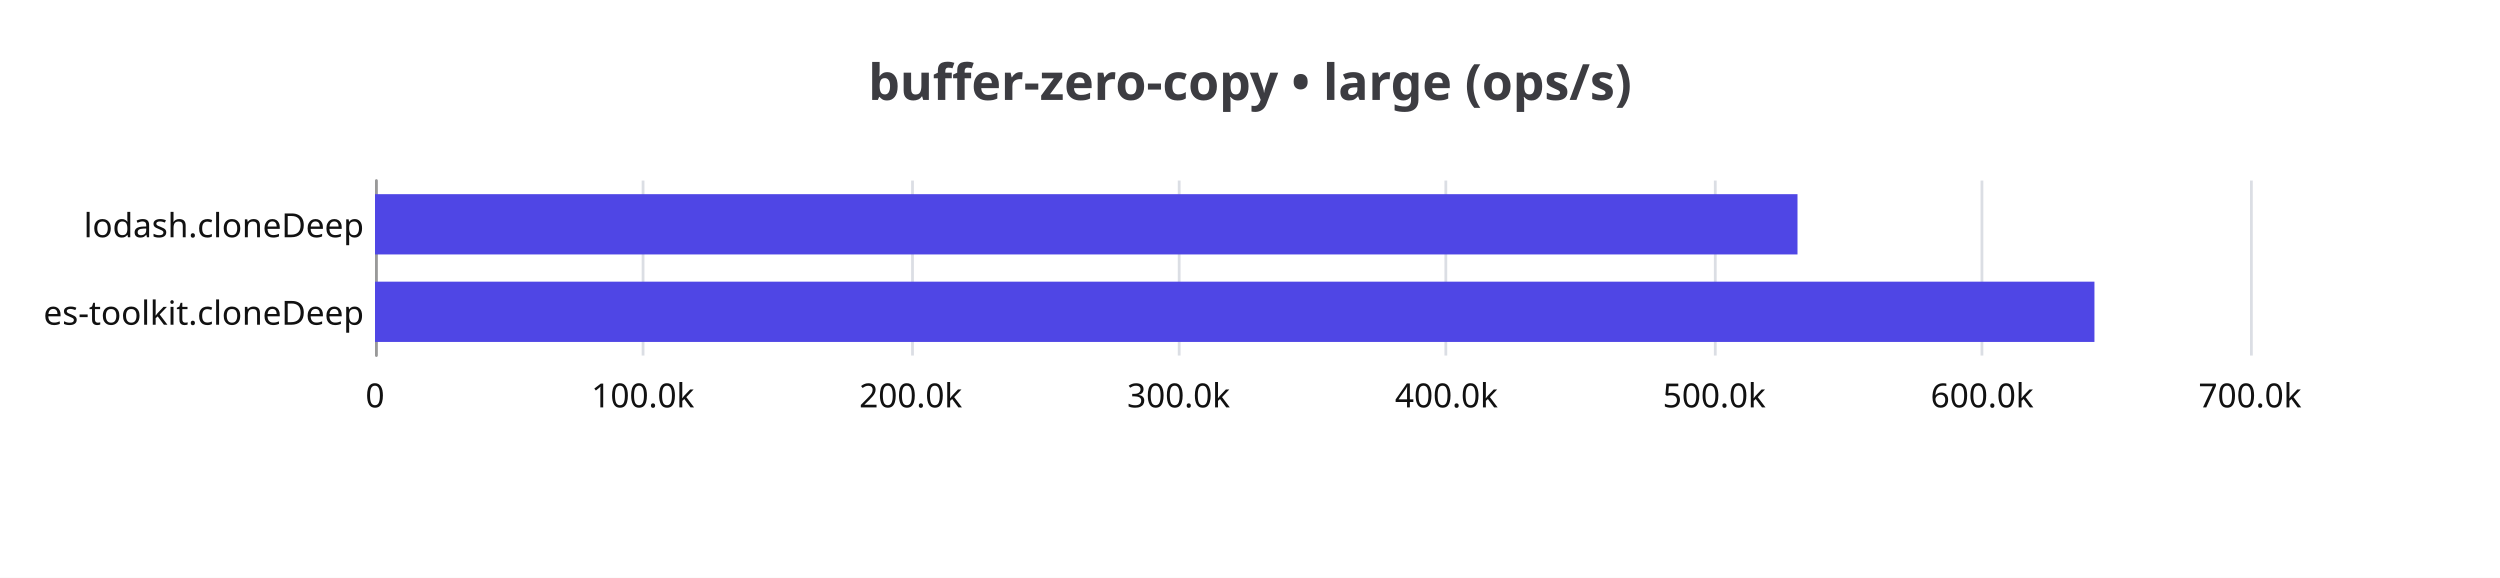
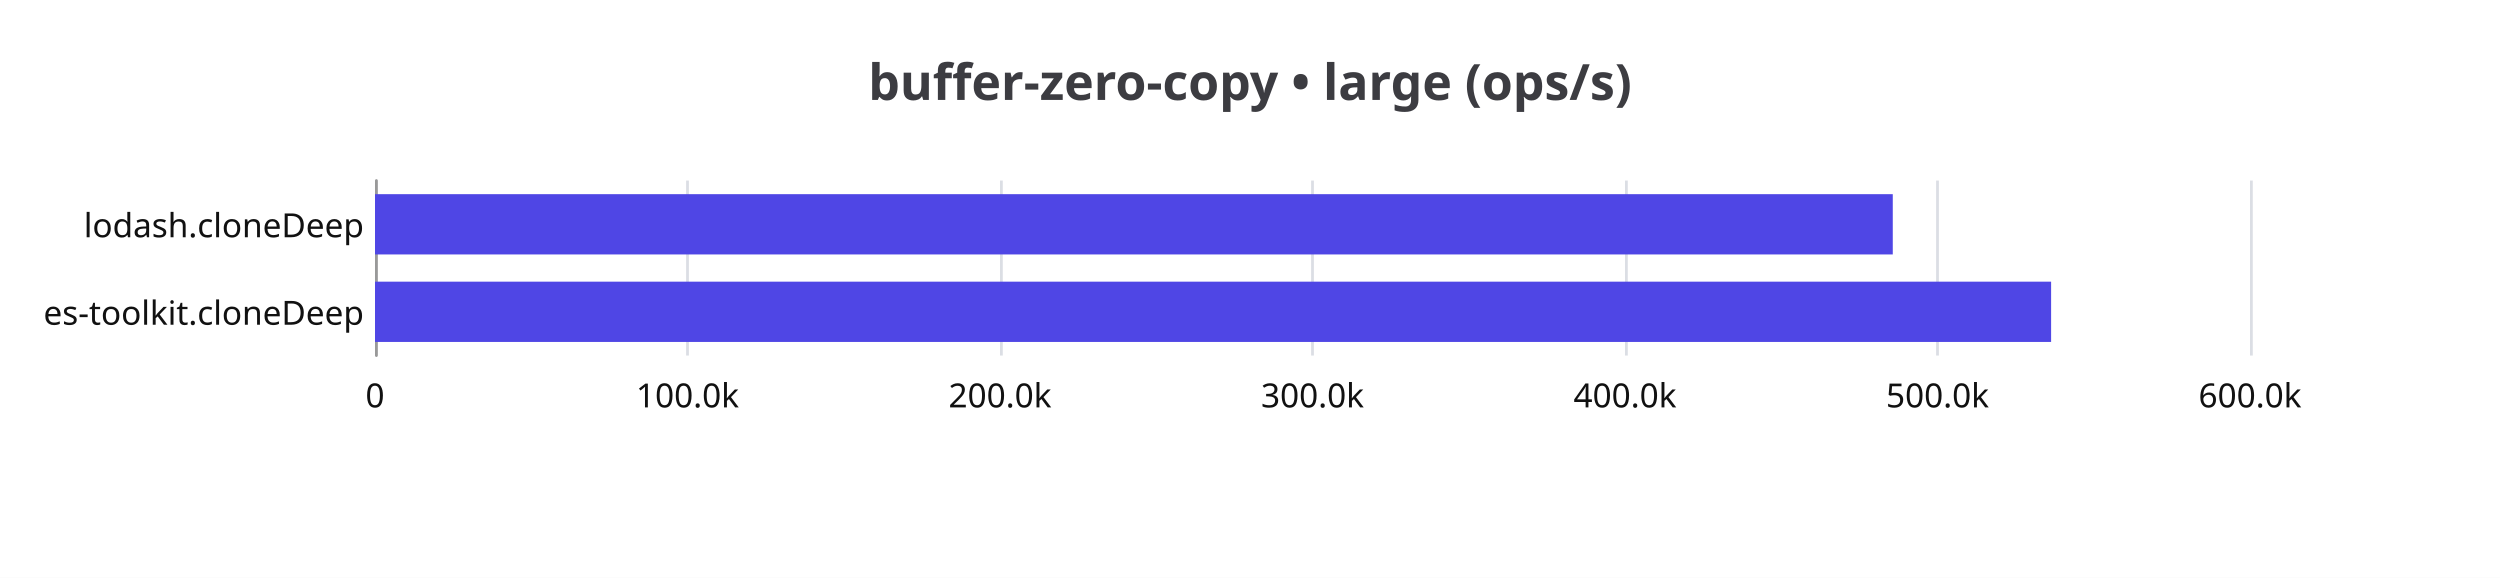
<svg xmlns="http://www.w3.org/2000/svg" width="900" height="208" version="1.1" baseProfile="full" viewBox="0 0 900 208">
  <rect width="900" height="208" x="0" y="0" fill="#ffffff" />
  <path d="M135.5 65L135.5 128" fill="none" pointer-events="visible" stroke="#dbdee4" class="zr15-cls-30" />
-   <path d="M231.5 65L231.5 128" fill="none" pointer-events="visible" stroke="#dbdee4" class="zr15-cls-30" />
-   <path d="M328.5 65L328.5 128" fill="none" pointer-events="visible" stroke="#dbdee4" class="zr15-cls-30" />
-   <path d="M424.5 65L424.5 128" fill="none" pointer-events="visible" stroke="#dbdee4" class="zr15-cls-30" />
-   <path d="M520.5 65L520.5 128" fill="none" pointer-events="visible" stroke="#dbdee4" class="zr15-cls-30" />
-   <path d="M617.5 65L617.5 128" fill="none" pointer-events="visible" stroke="#dbdee4" class="zr15-cls-30" />
-   <path d="M713.5 65L713.5 128" fill="none" pointer-events="visible" stroke="#dbdee4" class="zr15-cls-30" />
+   <path d="M247.5 65L247.5 128" fill="none" pointer-events="visible" stroke="#dbdee4" class="zr15-cls-30" />
+   <path d="M360.5 65L360.5 128" fill="none" pointer-events="visible" stroke="#dbdee4" class="zr15-cls-30" />
+   <path d="M472.5 65L472.5 128" fill="none" pointer-events="visible" stroke="#dbdee4" class="zr15-cls-30" />
+   <path d="M585.5 65L585.5 128" fill="none" pointer-events="visible" stroke="#dbdee4" class="zr15-cls-30" />
+   <path d="M697.5 65L697.5 128" fill="none" pointer-events="visible" stroke="#dbdee4" class="zr15-cls-30" />
  <path d="M810.5 65L810.5 128" fill="none" pointer-events="visible" stroke="#dbdee4" class="zr15-cls-30" />
  <path d="M135.5 128L135.5 65" fill="none" pointer-events="visible" stroke="#999" stroke-linecap="round" class="zr15-cls-30" />
  <text dominant-baseline="central" text-anchor="end" style="font-size:12px;font-family:Microsoft YaHei;" xml:space="preserve" transform="translate(131 112.25)" fill="#111">    es-toolkit.cloneDeep</text>
  <text dominant-baseline="central" text-anchor="end" style="font-size:12px;font-family:Microsoft YaHei;" xml:space="preserve" transform="translate(131 80.75)" fill="#111">    lodash.cloneDeep</text>
  <text dominant-baseline="central" text-anchor="middle" style="font-size:12px;font-family:Microsoft YaHei;" y="6" transform="translate(135 136)" fill="#111">0</text>
-   <text dominant-baseline="central" text-anchor="middle" style="font-size:12px;font-family:Microsoft YaHei;" y="6" transform="translate(231.4286 136)" fill="#111">100.0k</text>
-   <text dominant-baseline="central" text-anchor="middle" style="font-size:12px;font-family:Microsoft YaHei;" y="6" transform="translate(327.8571 136)" fill="#111">200.0k</text>
-   <text dominant-baseline="central" text-anchor="middle" style="font-size:12px;font-family:Microsoft YaHei;" y="6" transform="translate(424.2857 136)" fill="#111">300.0k</text>
-   <text dominant-baseline="central" text-anchor="middle" style="font-size:12px;font-family:Microsoft YaHei;" y="6" transform="translate(520.7143 136)" fill="#111">400.0k</text>
-   <text dominant-baseline="central" text-anchor="middle" style="font-size:12px;font-family:Microsoft YaHei;" y="6" transform="translate(617.1429 136)" fill="#111">500.0k</text>
-   <text dominant-baseline="central" text-anchor="middle" style="font-size:12px;font-family:Microsoft YaHei;" y="6" transform="translate(713.5714 136)" fill="#111">600.0k</text>
-   <text dominant-baseline="central" text-anchor="middle" style="font-size:12px;font-family:Microsoft YaHei;" y="6" transform="translate(810 136)" fill="#111">700.0k</text>
-   <path d="M135 101.4l619 0l0 21.7l-619 0Z" fill="#4F46E5" ecmeta_series_index="0" ecmeta_data_index="0" ecmeta_ssr_type="chart" class="zr15-cls-31" />
-   <path d="M135 69.9l512.1 0l0 21.7l-512.1 0Z" fill="#4F46E5" ecmeta_series_index="0" ecmeta_data_index="1" ecmeta_ssr_type="chart" class="zr15-cls-31" />
+   <text dominant-baseline="central" text-anchor="middle" style="font-size:12px;font-family:Microsoft YaHei;" y="6" transform="translate(247.5 136)" fill="#111">100.0k</text>
+   <text dominant-baseline="central" text-anchor="middle" style="font-size:12px;font-family:Microsoft YaHei;" y="6" transform="translate(360 136)" fill="#111">200.0k</text>
+   <text dominant-baseline="central" text-anchor="middle" style="font-size:12px;font-family:Microsoft YaHei;" y="6" transform="translate(472.5 136)" fill="#111">300.0k</text>
+   <text dominant-baseline="central" text-anchor="middle" style="font-size:12px;font-family:Microsoft YaHei;" y="6" transform="translate(585 136)" fill="#111">400.0k</text>
+   <text dominant-baseline="central" text-anchor="middle" style="font-size:12px;font-family:Microsoft YaHei;" y="6" transform="translate(697.5 136)" fill="#111">500.0k</text>
+   <text dominant-baseline="central" text-anchor="middle" style="font-size:12px;font-family:Microsoft YaHei;" y="6" transform="translate(810 136)" fill="#111">600.0k</text>
+   <path d="M135 101.4l603.4 0l0 21.7l-603.4 0Z" fill="#4F46E5" ecmeta_series_index="0" ecmeta_data_index="0" ecmeta_ssr_type="chart" class="zr15-cls-31" />
+   <path d="M135 69.9l546.4 0l0 21.7l-546.4 0Z" fill="#4F46E5" ecmeta_series_index="0" ecmeta_data_index="1" ecmeta_ssr_type="chart" class="zr15-cls-31" />
  <path d="M-134.9 -5l269.7 0l0 28l-269.7 0Z" transform="translate(450 20)" fill="rgb(0,0,0)" fill-opacity="0" stroke="#3c3c41" stroke-width="0" class="zr15-cls-30" />
  <text dominant-baseline="central" text-anchor="middle" style="font-size:18px;font-family:Microsoft YaHei;font-weight:bold;" xml:space="preserve" y="9" transform="translate(450 20)" fill="#3c3c41">buffer-zero-copy • large (ops/s)</text>
  <style>
.zr15-cls-30:hover {
pointer-events:none;
}
.zr15-cls-31:hover {
cursor:pointer;
fill:rgba(86,77,251,1);
}



</style>
</svg>
